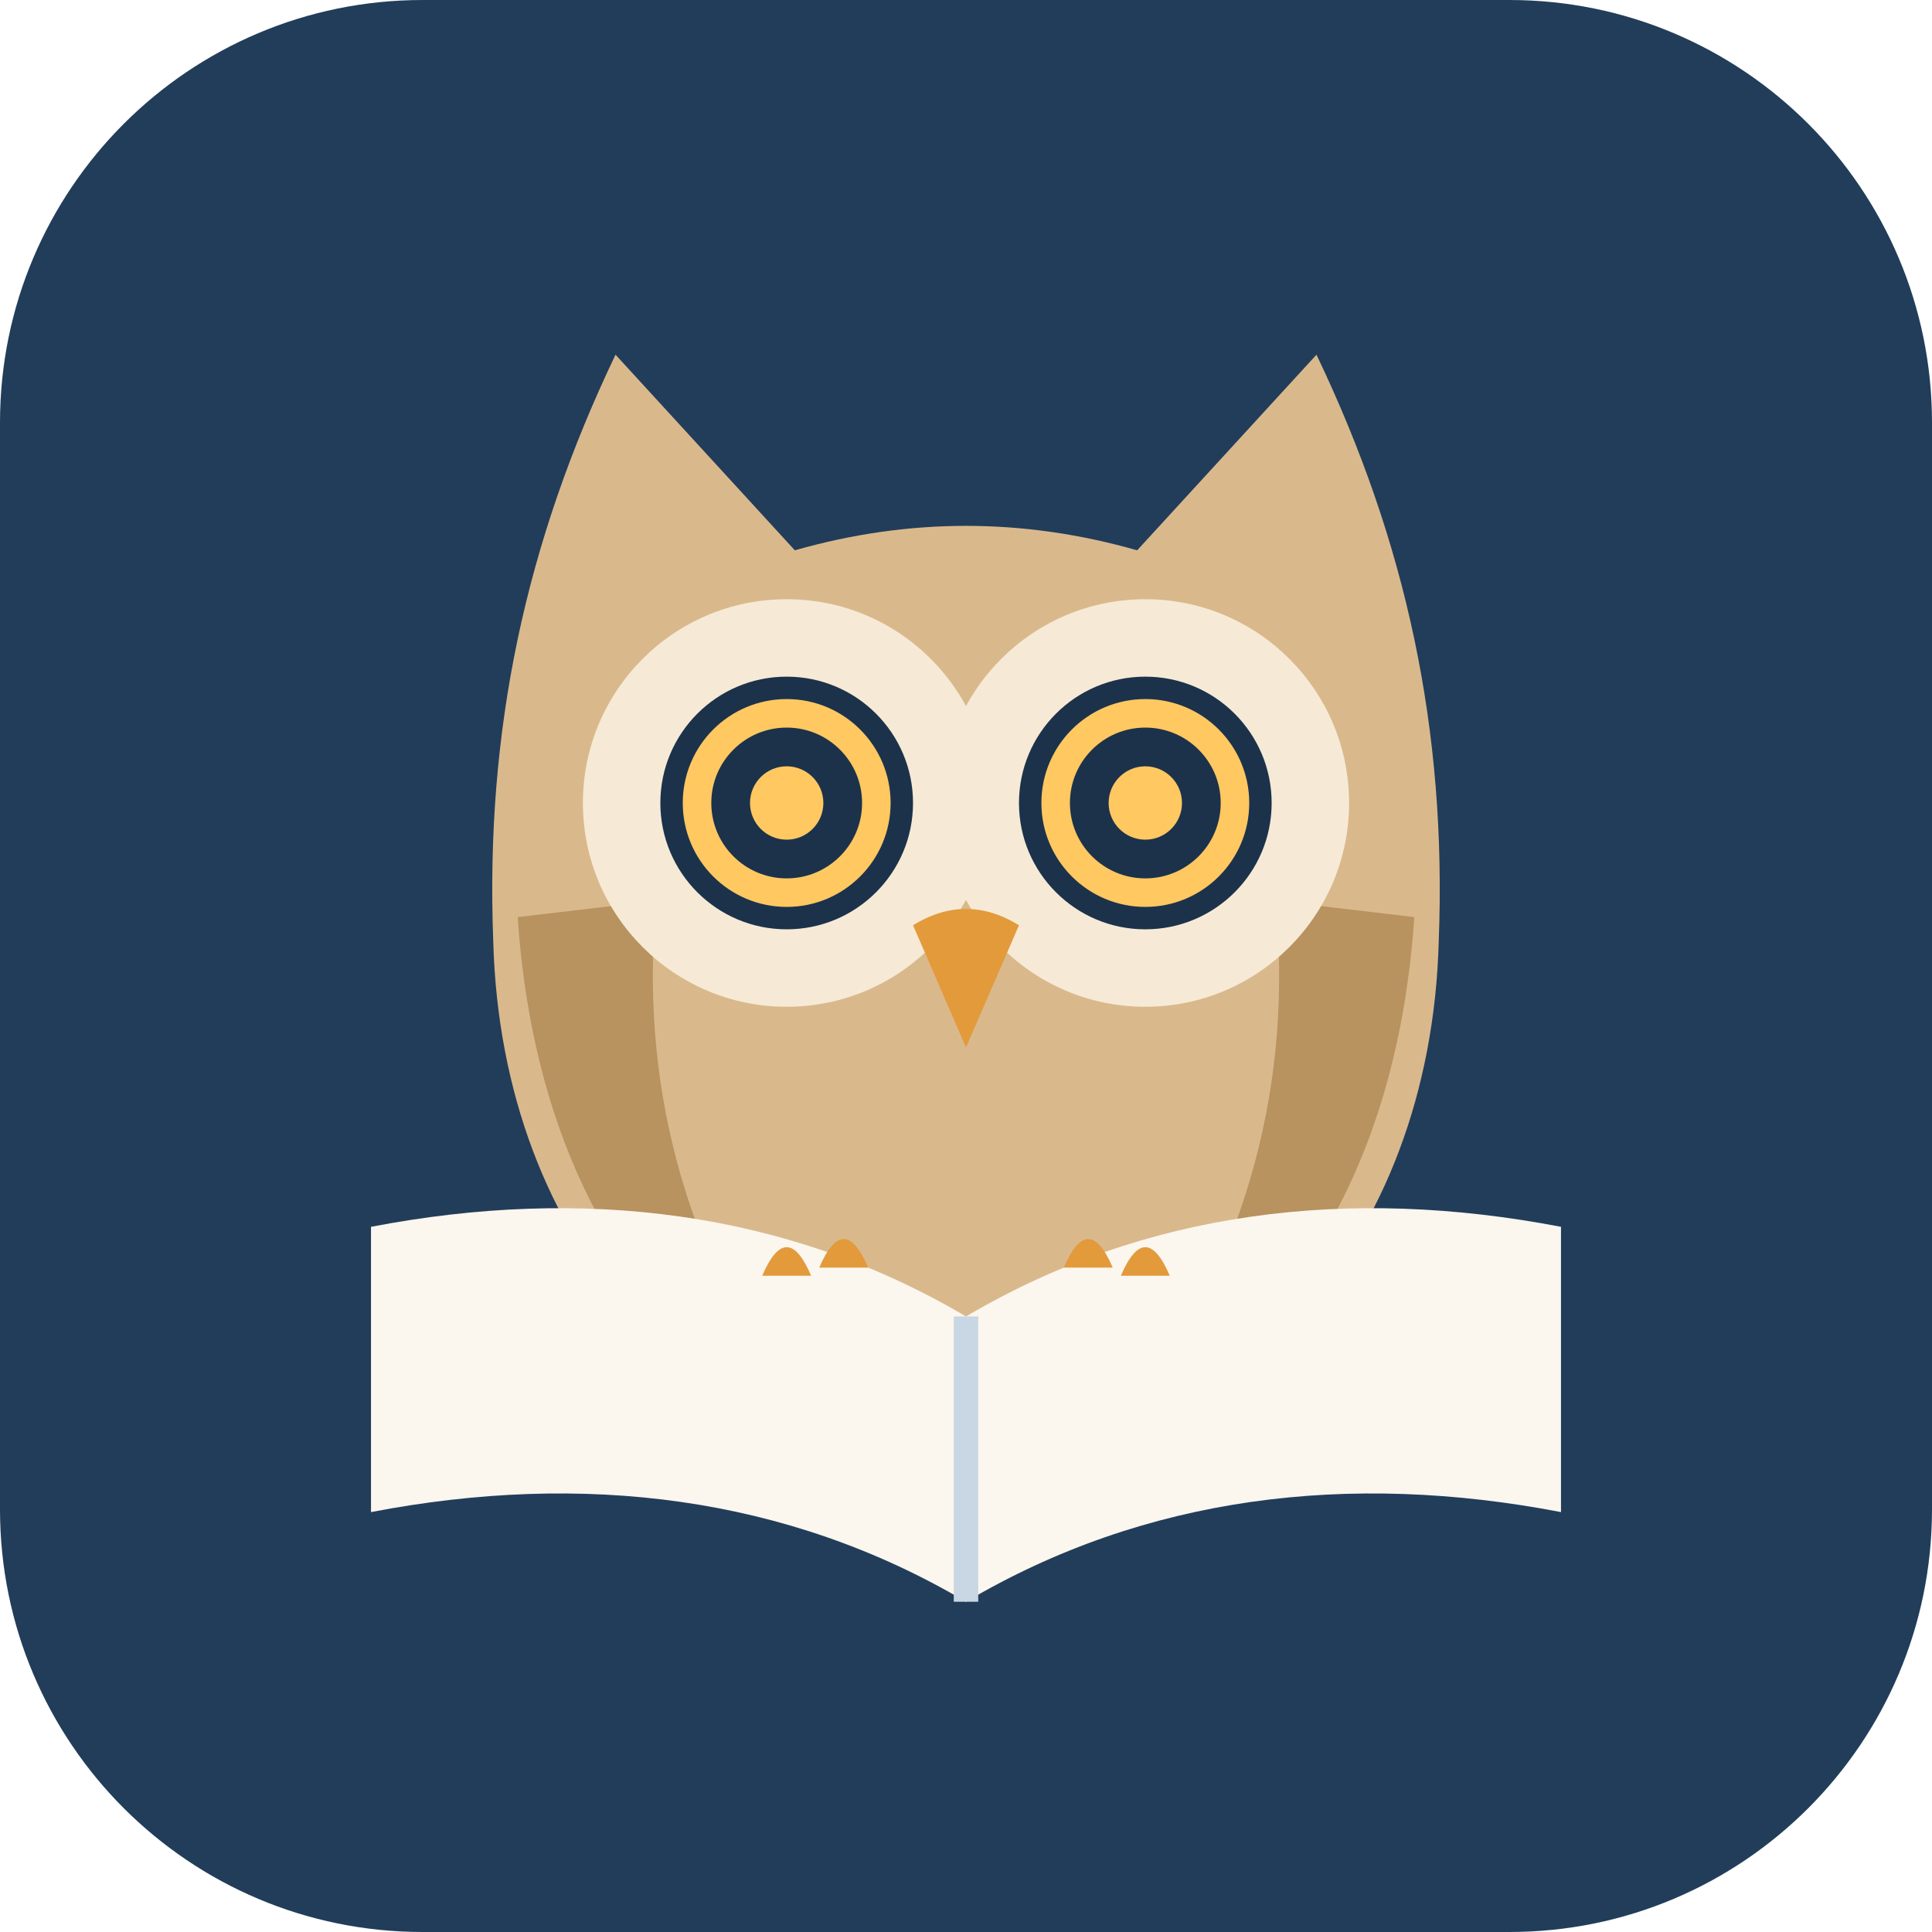
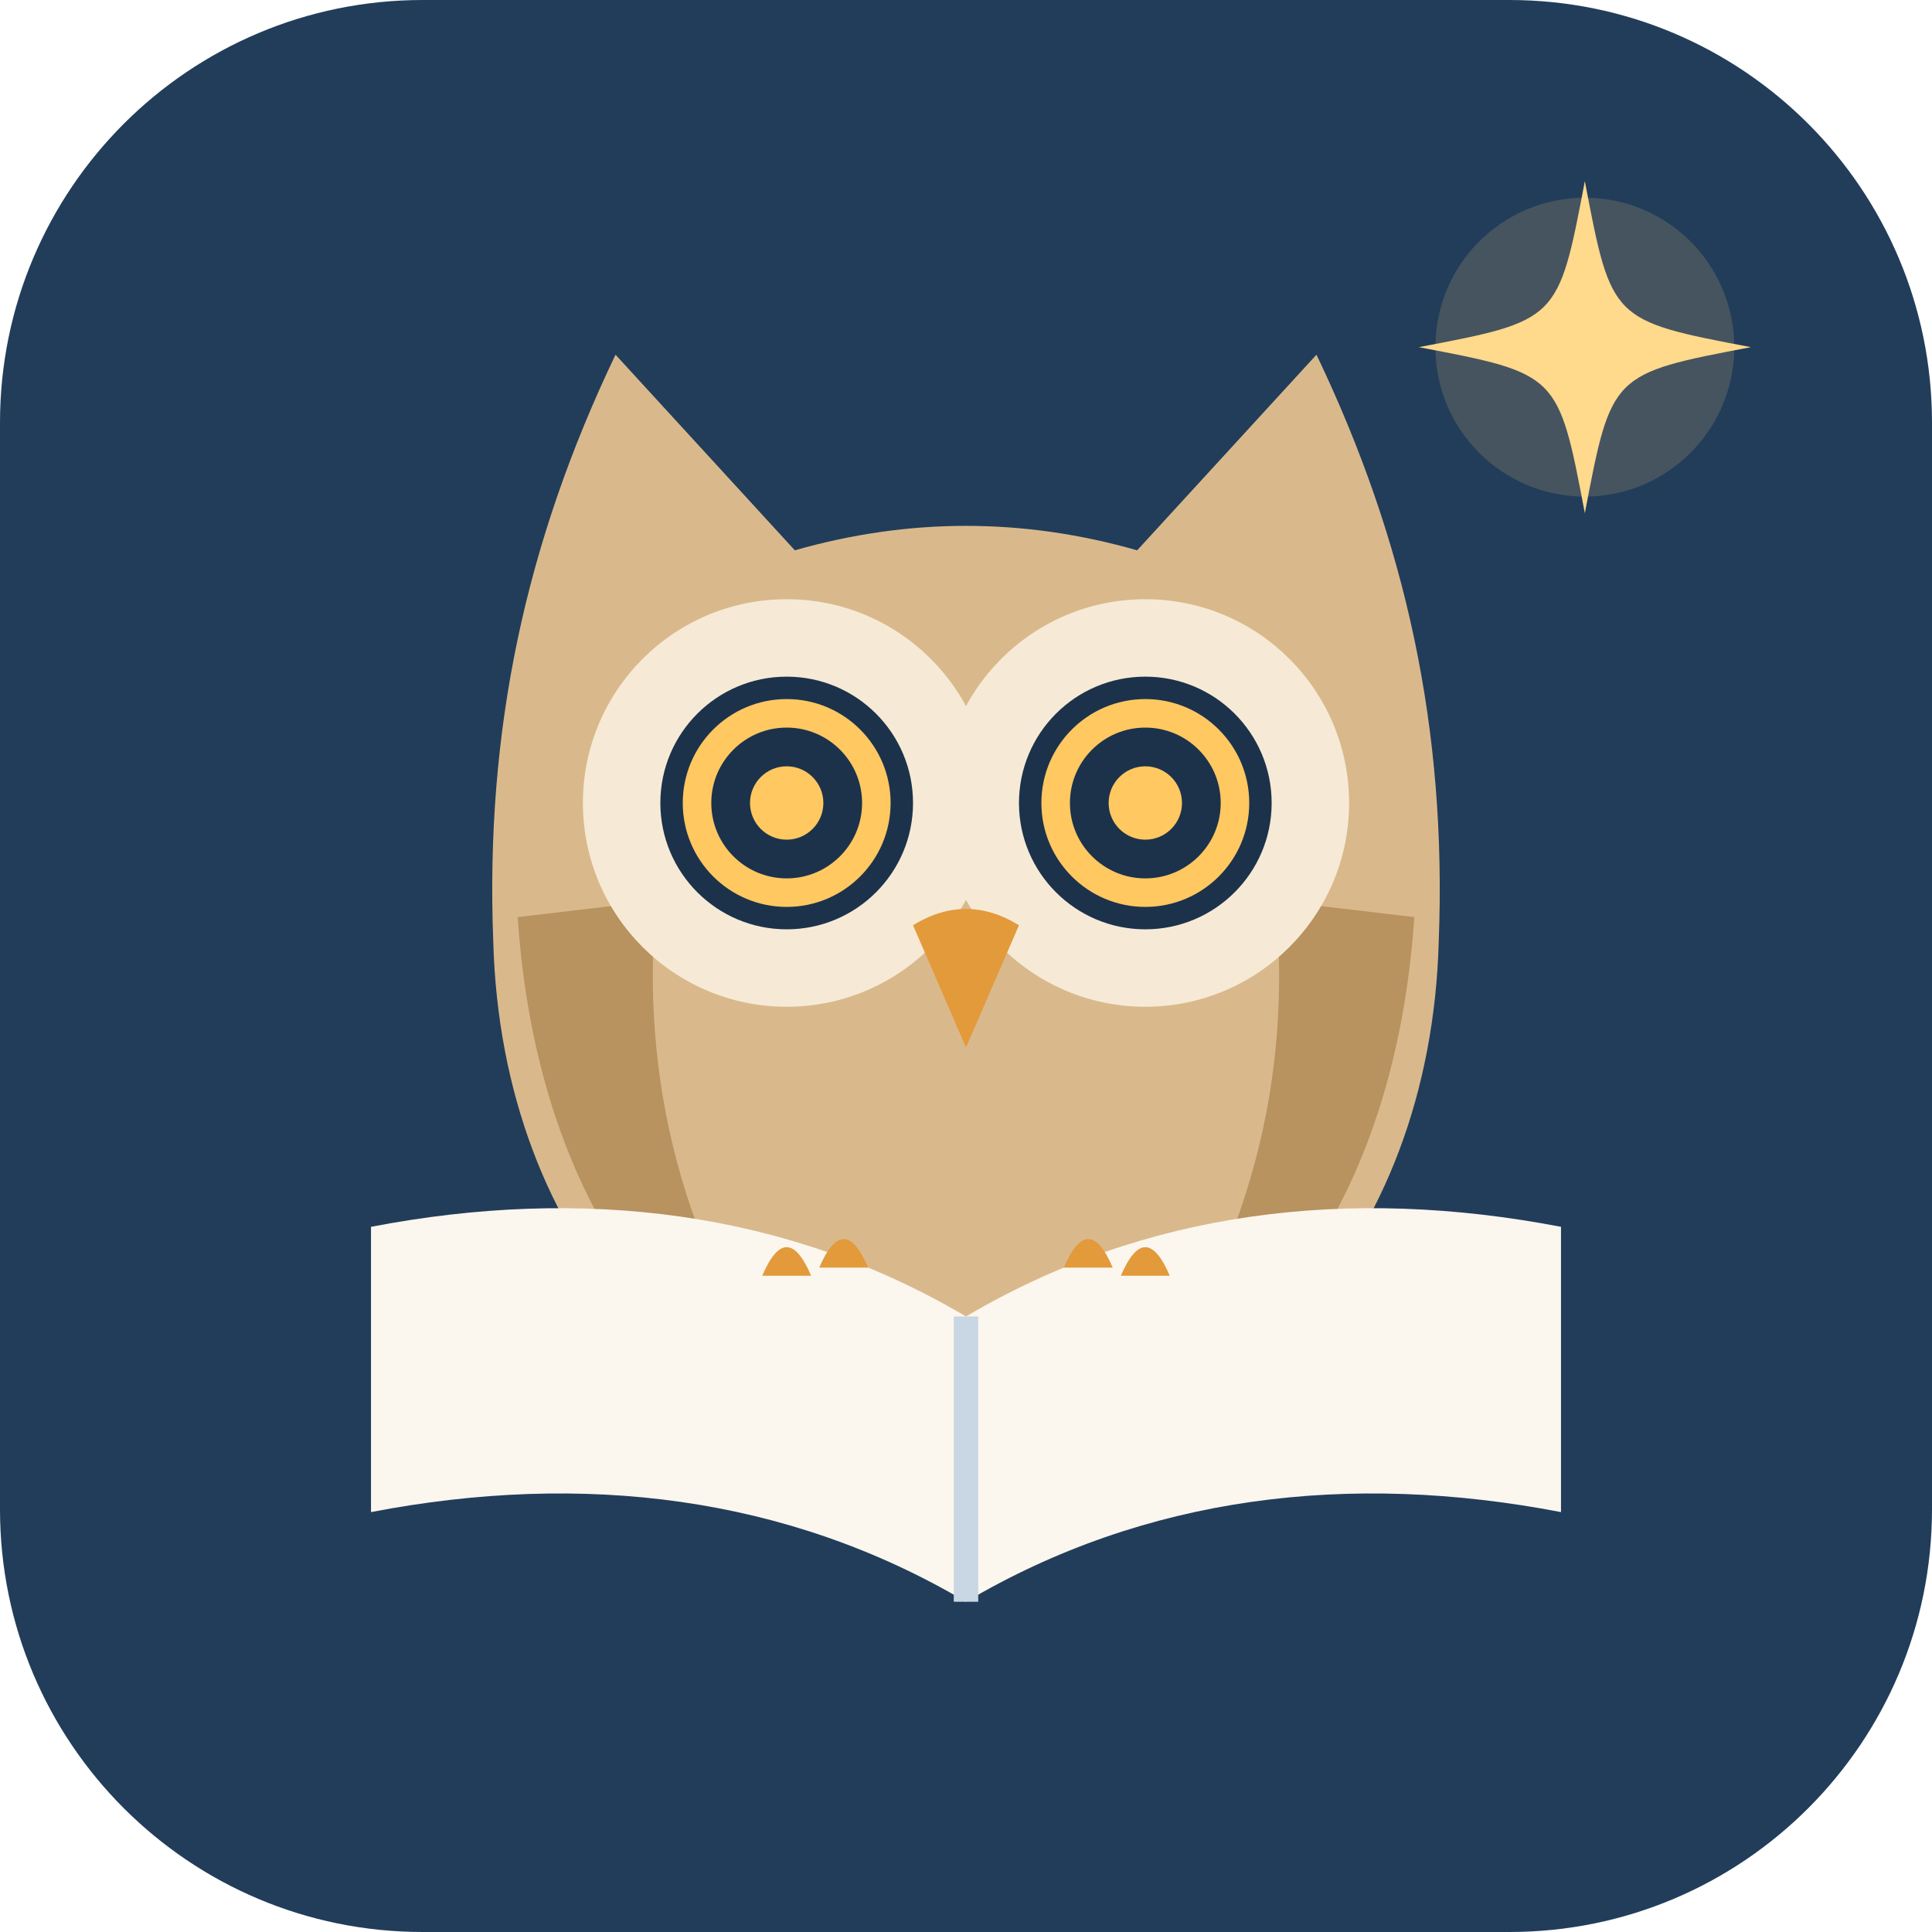
<svg xmlns="http://www.w3.org/2000/svg" viewBox="0 0 512 512">
  <rect width="512" height="512" rx="112" fill="#223d5a" />
+   <g transform="translate(420 92)">
+     <g>
+       <circle r="39.6" fill="#ffd27a" opacity=".16" />
+       <path d="M0 -44 C 7.04 -7.04 7.04 -7.04 44 0 C 7.04 7.04 7.04 7.04 0 44 C -7.04 7.04 -7.04 7.04 -44 0 C -7.04 -7.04 -7.04 -7.04 0 -44 Z" fill="#ffd98c" />
+       <animate attributeName="opacity" values="1;.25;1" dur="2.6s" begin="0s" repeatCount="indefinite" />
+       <animateTransform attributeName="transform" type="scale" values="1;.62;1" dur="2.6s" begin="0s" repeatCount="indefinite" />
+     </g>
+   </g>
  <g transform="translate(256 256) scale(1.08) translate(-256 -262)">
    <path d="M170 112 L 214 160 Q 256 148 298 160 L 342 112 C 364 158 374 204 372 256 C 370 330 322 384 256 384 C 190 384 142 330 140 256 C 138 204 148 158 170 112 Z" fill="#d9b98c" />
    <path d="M146 250 C 150 310 176 352 214 372 C 186 330 176 290 180 246 Z" fill="#b8925f" />
    <path d="M366 250 C 362 310 336 352 298 372 C 326 330 336 290 332 246 Z" fill="#b8925f" />
    <circle cx="212" cy="222" r="50" fill="#f6ead6" />
    <circle cx="300" cy="222" r="50" fill="#f6ead6" />
    <circle cx="212" cy="222" r="31" fill="#1c324b" />
    <circle cx="300" cy="222" r="31" fill="#1c324b" />
    <circle cx="212" cy="222" r="22" fill="none" stroke="#ffc861" stroke-width="7" />
    <circle cx="300" cy="222" r="22" fill="none" stroke="#ffc861" stroke-width="7" />
    <circle cx="212" cy="222" r="9" fill="#ffc861" />
    <circle cx="300" cy="222" r="9" fill="#ffc861" />
    <path d="M243 252 L 256 282 L 269 252 Q 256 244 243 252 Z" fill="#e39a3b" />
    <path d="M256 418 C 212 392 162 386 110 396 V 326 C 162 316 212 322 256 348 C 300 322 350 316 402 326 V 396 C 350 386 300 392 256 418 Z" fill="#fbf6ee" />
    <path d="M256 348 V 418" stroke="#c9d6e3" stroke-width="6" />
    <g fill="#e39a3b">
      <path d="M206 338 q 6 -14 12 0 z M220 336 q 6 -14 12 0 z" />
      <path d="M280 336 q 6 -14 12 0 z M294 338 q 6 -14 12 0 z" />
    </g>
  </g>
</svg>
